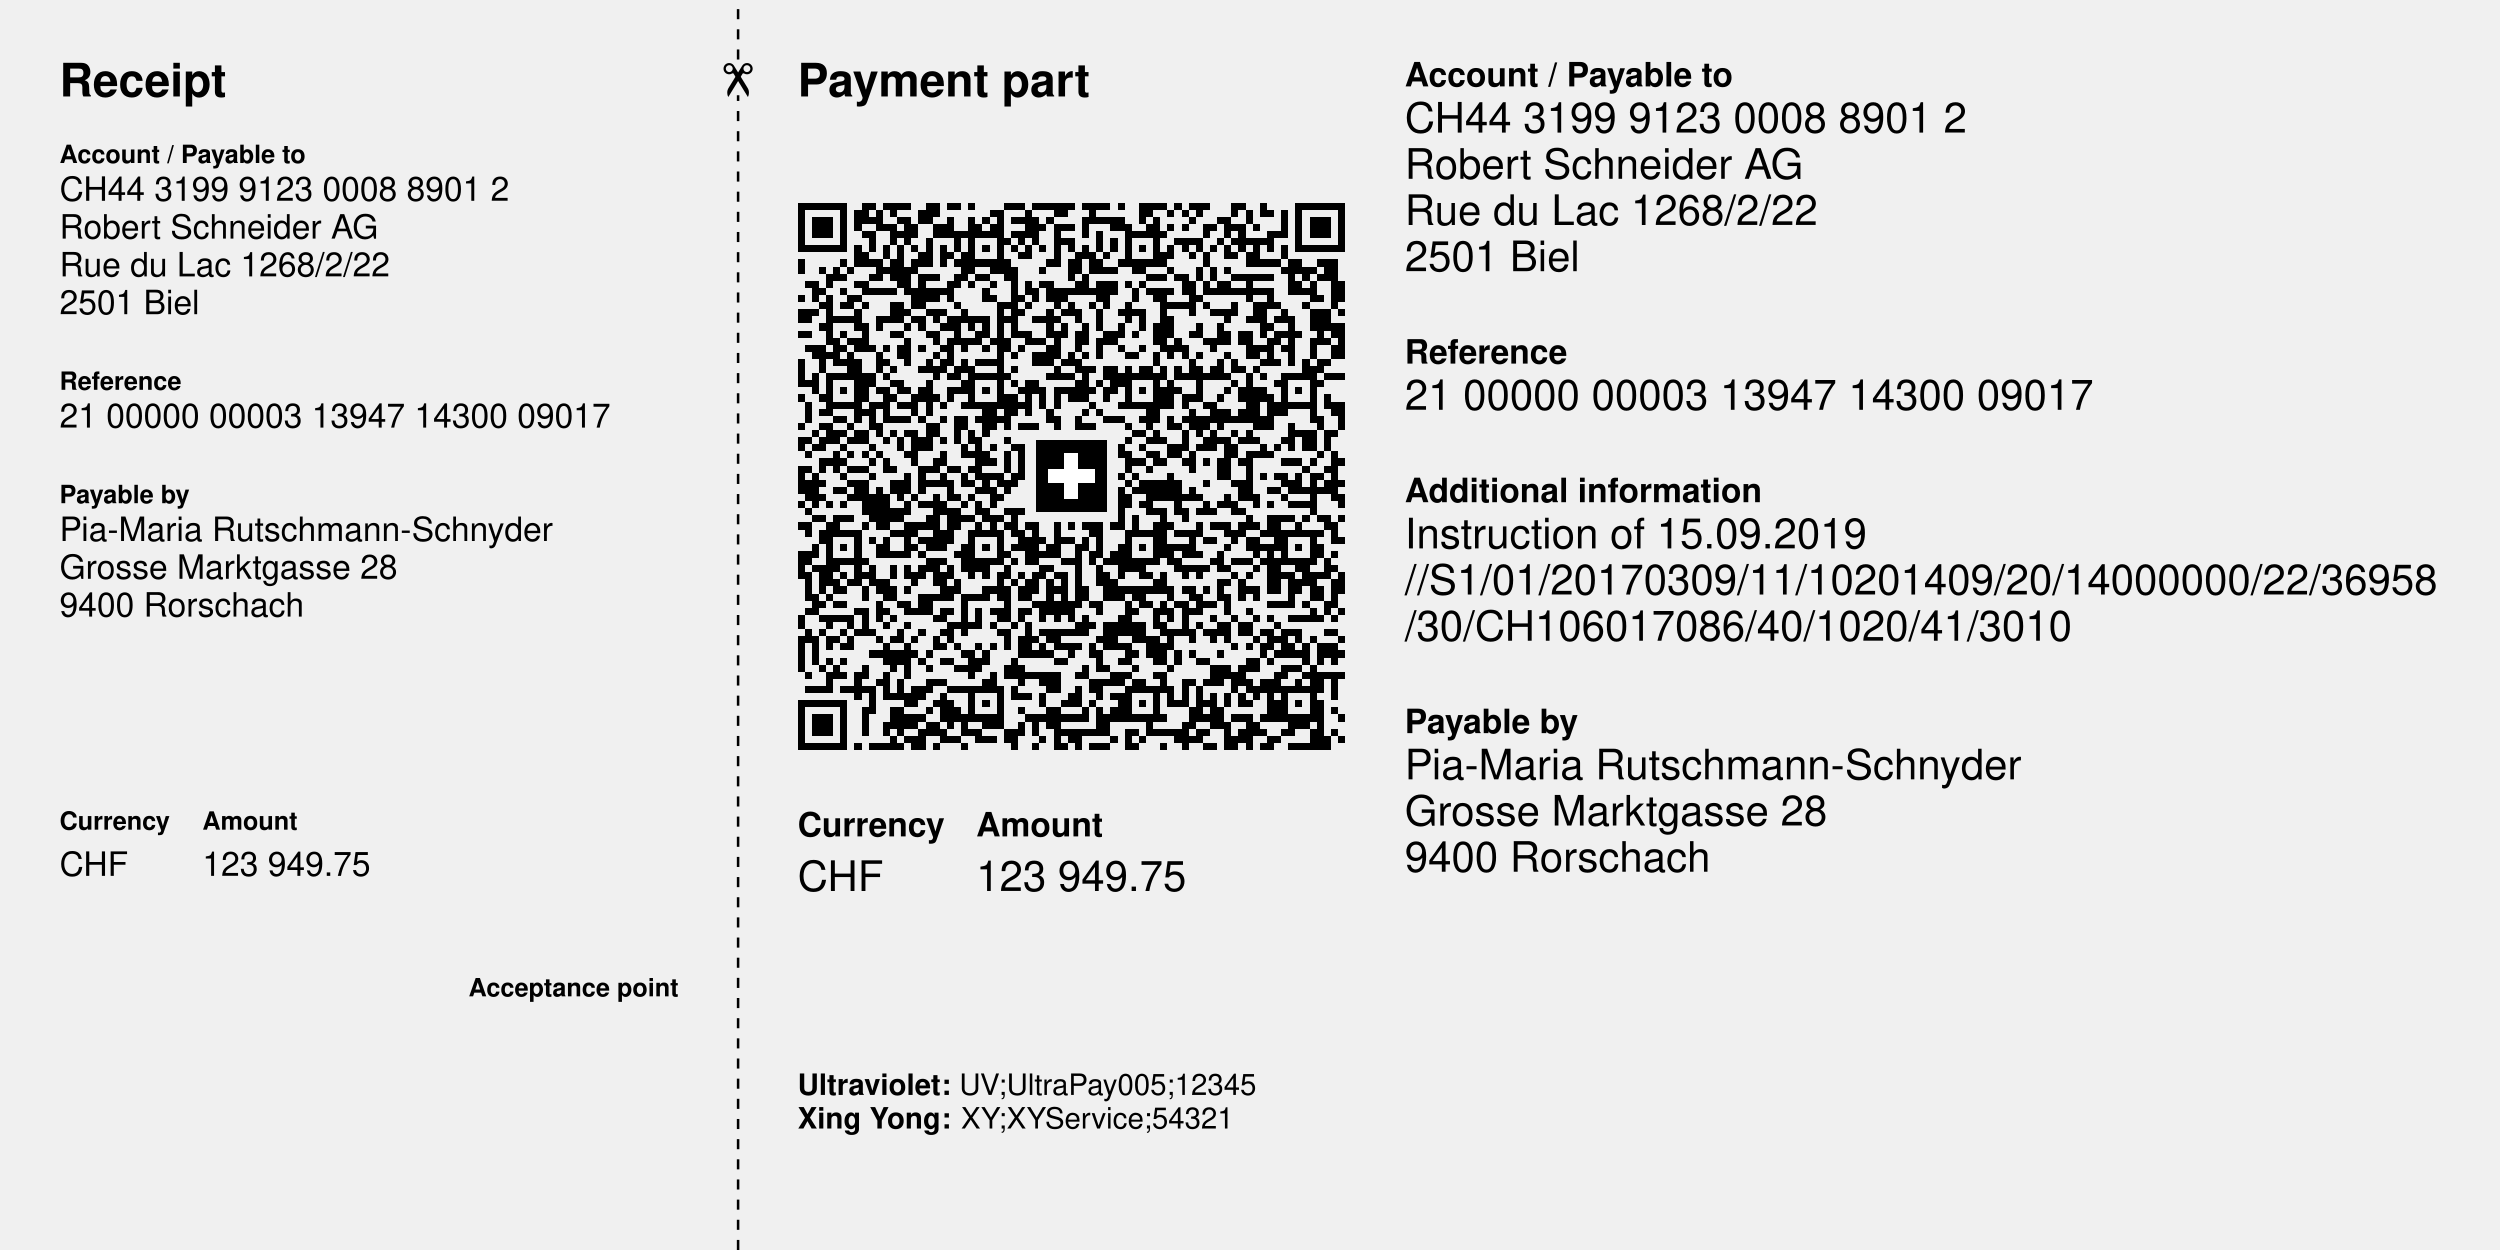
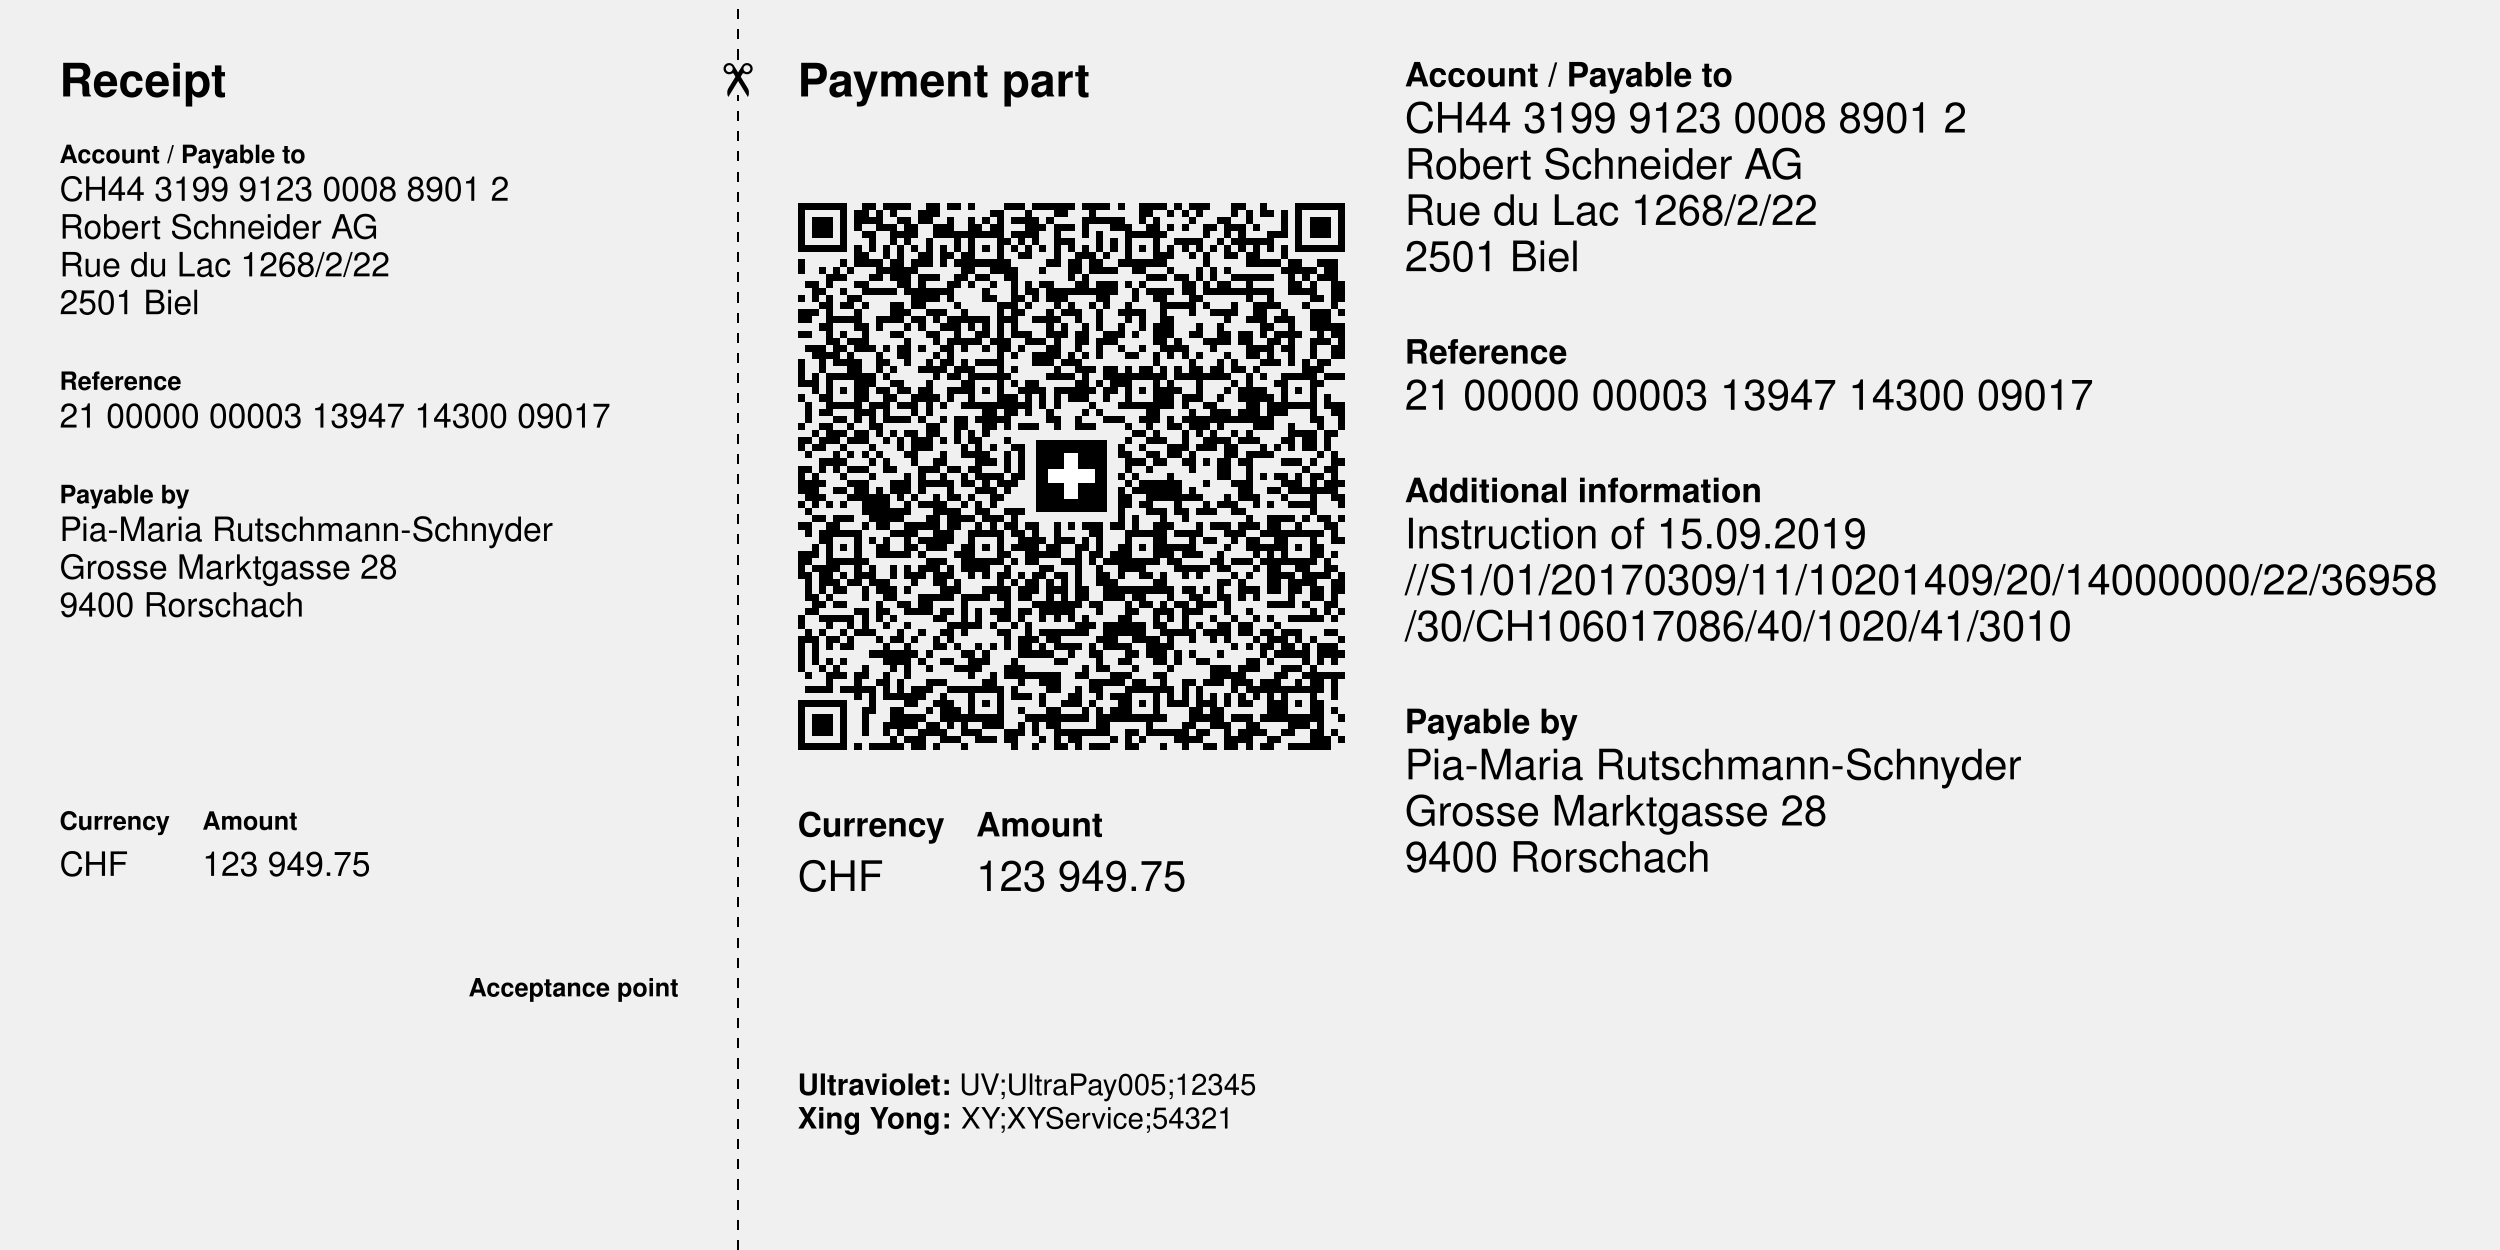
<svg xmlns="http://www.w3.org/2000/svg" width="210mm" height="105mm" version="1.1" viewBox="0 0 595.276 297.638">
  <g font-family="Helvetica,Arial,&quot;Liberation Sans&quot;" transform="translate(0 297.638)">
    <g transform="translate(189.921 -0)">
      <text x="0" y="-274.665" font-size="11" font-weight="bold">Payment part</text>
    </g>
    <g transform="translate(189.921 -119.055) scale(1.693)">
      <path fill="#000000" shape-rendering="crispEdges" d="M0,-77h7v1h-7zm9,0h1v3h-1zm1,0h1v1h-1zm2,0h4v1h-4zm6,0h2v2h-2zm3,0h2v1h-2z m3,0h1v1h-1zm5,0h3v1h-3zm4,0h6v1h-6zm7,0h4v1h-4zm5,0h1v1h-1zm3,0h4v1h-4z m5,0h1v1h-1zm2,0h3v1h-3zm6,0h2v1h-2zm4,0h1v2h-1zm5,0h7v1h-7zm-70,1h1v6h-1z m6,0h1v6h-1zm2,0h1v3h-1zm3,0h1v3h-1zm2,0h1v1h-1zm4,0h1v2h-1zm10,0h2v1h-2z m5,0h1v4h-1zm4,0h2v1h-2zm5,0h1v2h-1zm7,0h2v1h-2zm4,0h1v1h-1zm2,0h1v1h-1z m2,0h1v1h-1zm5,0h1v1h-1zm2,0h1v2h-1zm3,0h1v1h-1zm2,0h1v4h-1zm2,0h1v6h-1z m6,0h1v6h-1zm-74,1h3v3h-3zm8,0h1v1h-1zm4,0h2v1h-2zm4,0h1v1h-1zm3,0h1v3h-1z m3,0h1v8h-1zm2,0h1v1h-1zm2,0h1v8h-1zm2,0h2v1h-2zm3,0h1v4h-1zm2,0h1v1h-1z m5,0h1v3h-1zm2,0h4v1h-4zm6,0h1v1h-1zm2,0h1v7h-1zm5,0h1v1h-1zm4,0h2v1h-2z m13,0h3v3h-3zm-60,1h2v1h-2zm3,0h2v2h-2zm4,0h2v2h-2zm6,0h1v2h-1zm2,0h1v2h-1z m7,0h1v1h-1zm2,0h1v6h-1zm1,0h2v1h-2zm7,0h3v1h-3zm5,0h1v2h-1zm3,0h1v1h-1z m2,0h1v1h-1zm3,0h2v1h-2zm3,0h3v1h-3zm4,0h1v1h-1zm-55,1h2v1h-2zm4,0h2v1h-2z m9,0h1v3h-1zm1,0h1v1h-1zm3,0h1v1h-1zm4,0h2v1h-2zm12,0h1v3h-1zm4,0h1v5h-1z m1,0h2v1h-2zm4,0h1v1h-1zm6,0h1v1h-1zm3,0h1v1h-1zm2,0h1v3h-1zm4,0h1v3h-1z m1,0h1v1h-1zm-57,1h1v2h-1zm3,0h1v1h-1zm2,0h1v1h-1zm3,0h1v4h-1zm11,0h1v1h-1z m2,0h1v1h-1zm6,0h2v1h-2zm7,0h1v2h-1zm9,0h4v1h-4zm6,0h1v1h-1zm2,0h1v1h-1z m2,0h3v1h-3zm-62,1h5v1h-5zm7,0h1v3h-1zm4,0h1v2h-1zm2,0h1v6h-1zm2,0h1v1h-1z m4,0h1v3h-1zm6,0h1v1h-1zm4,0h1v1h-1zm2,0h1v2h-1zm2,0h1v1h-1zm4,0h1v1h-1z m2,0h1v2h-1zm8,0h1v1h-1zm4,0h1v2h-1zm2,0h1v1h-1zm2,0h1v1h-1zm2,0h1v1h-1z m2,0h1v2h-1zm4,0h1v3h-1zm4,0h1v2h-1zm3,0h5v1h-5zm-62,1h1v2h-1zm8,0h1v2h-1z m4,0h1v1h-1zm2,0h1v4h-1zm8,0h1v1h-1zm8,0h1v3h-1zm2,0h1v3h-1zm2,0h1v1h-1z m8,0h1v2h-1zm4,0h1v1h-1zm2,0h1v2h-1zm4,0h1v1h-1zm2,0h1v2h-1zm-63,1h1v2h-1z m6,0h1v1h-1zm4,0h2v1h-2zm3,0h1v3h-1zm3,0h1v2h-1zm6,0h1v1h-1zm3,0h3v1h-3z m4,0h1v3h-1zm6,0h1v1h-1zm3,0h1v3h-1zm4,0h1v2h-1zm3,0h1v1h-1zm2,0h2v2h-2z m2,0h1v1h-1zm16,0h3v1h-3zm4,0h1v5h-1zm1,0h1v2h-1zm3,0h3v1h-3zm-70,1h1v1h-1z m2,0h1v2h-1zm2,0h1v1h-1zm4,0h2v1h-2zm4,0h1v4h-1zm12,0h1v1h-1zm3,0h1v10h-1z m4,0h1v1h-1zm9,0h2v1h-2zm9,0h1v1h-1zm4,0h1v2h-1zm2,0h1v2h-1zm2,0h1v1h-1z m8,0h1v1h-1zm3,0h2v1h-2zm3,0h2v2h-2zm-70,1h1v2h-1zm2,0h1v1h-1zm4,0h2v1h-2z m7,0h1v5h-1zm1,0h2v1h-2zm4,0h1v2h-1zm3,0h2v1h-2zm15,0h1v3h-1zm9,0h3v1h-3z m4,0h2v1h-2zm8,0h6v1h-6zm10,0h1v1h-1zm2,0h1v1h-1zm-72,1h2v1h-2zm7,0h2v1h-2z m13,0h1v3h-1zm3,0h1v1h-1zm3,0h1v1h-1zm5,0h1v2h-1zm2,0h2v1h-2zm5,0h1v2h-1z m3,0h3v2h-3zm4,0h1v1h-1zm2,0h1v1h-1zm6,0h2v2h-2zm3,0h1v2h-1zm2,0h2v2h-2z m4,0h1v3h-1zm7,0h1v2h-1zm2,0h1v3h-1zm3,0h2v3h-2zm-73,1h2v1h-2zm4,0h1v1h-1z m3,0h5v1h-5zm7,0h1v3h-1zm2,0h2v2h-2zm2,0h1v1h-1zm6,0h1v2h-1zm7,0h1v2h-1z m2,0h3v2h-3zm3,0h1v1h-1zm3,0h1v1h-1zm6,0h1v2h-1zm2,0h4v1h-4zm9,0h1v1h-1z m3,0h2v1h-2zm3,0h3v1h-3zm7,0h1v1h-1zm-71,1h1v1h-1zm2,0h1v1h-1zm2,0h1v7h-1z m3,0h2v1h-2zm20,0h1v1h-1zm4,0h1v1h-1zm11,0h2v1h-2zm8,0h2v1h-2zm5,0h1v3h-1z m1,0h1v1h-1zm10,0h1v2h-1zm7,0h1v1h-1zm-70,1h1v1h-1zm3,0h2v1h-2zm3,0h1v1h-1z m4,0h2v3h-2zm9,0h1v1h-1zm6,0h1v15h-1zm1,-0h1v1h-1zm3,0h1v1h-1zm4,0h1v1h-1z m2,0h1v2h-1zm3,0h1v1h-1zm2,0h1v1h-1zm3,0h1v3h-1zm5,0h1v7h-1zm1,0h3v1h-3z m5,0h1v1h-1zm4,0h1v2h-1zm3,0h2v3h-2zm3,0h1v1h-1zm4,0h1v1h-1zm4,0h1v1h-1z m-75,1h2v2h-2zm2,0h1v1h-1zm6,0h1v3h-1zm7,0h1v1h-1zm3,0h3v1h-3zm5,0h1v2h-1z m8,0h1v1h-1zm4,0h1v4h-1zm2,0h1v1h-1zm2,0h1v2h-1zm3,0h1v3h-1zm3,0h1v1h-1z m2,0h2v1h-2zm11,0h3v1h-3zm10,0h1v2h-1zm4,0h3v3h-3zm4,0h1v1h-1zm-71,1h3v1h-3z m6,0h2v1h-2zm5,0h2v1h-2zm3,0h1v1h-1zm2,0h2v2h-2zm3,0h3v1h-3zm5,0h1v1h-1z m4,0h2v1h-2zm3,0h1v1h-1zm12,0h1v2h-1zm4,0h1v3h-1zm8,0h1v1h-1zm3,0h1v1h-1z m4,0h1v1h-1zm2,0h1v7h-1zm-66,1h1v1h-1zm6,0h1v4h-1zm2,0h1v1h-1zm4,0h1v1h-1z m2,0h1v1h-1zm3,0h1v1h-1zm4,0h1v1h-1zm2,0h1v2h-1zm11,0h1v2h-1zm3,0h1v3h-1z m5,0h1v2h-1zm5,0h1v3h-1zm6,0h1v2h-1zm3,0h1v3h-1zm6,0h2v1h-2zm10,0h2v2h-2z m-75,1h2v1h-2zm6,0h1v1h-1zm7,0h2v1h-2zm5,0h2v1h-2zm4,0h1v2h-1zm3,0h1v2h-1z m6,0h2v1h-2zm5,0h1v4h-1zm3,0h1v3h-1zm4,0h2v2h-2zm4,0h1v1h-1zm8,0h1v1h-1z m5,0h1v2h-1zm2,0h2v2h-2zm3,0h1v1h-1zm2,0h2v1h-2zm3,0h1v1h-1zm3,0h1v2h-1z m-68,1h1v4h-1zm2,0h2v1h-2zm8,0h1v4h-1zm4,0h1v1h-1zm2,0h1v4h-1zm2,0h2v1h-2z m4,0h1v1h-1zm2,0h1v2h-1zm3,0h3v1h-3zm10,0h1v3h-1zm11,0h1v2h-1zm4,0h2v1h-2z m9,0h1v4h-1zm1,0h1v1h-1zm5,0h1v3h-1zm2,0h1v1h-1zm2,0h1v3h-1zm-75,1h3v1h-3z m5,0h1v1h-1zm2,0h1v1h-1zm2,0h1v1h-1zm2,0h1v1h-1zm2,0h1v2h-1zm3,0h1v1h-1z m3,0h1v1h-1zm3,0h1v1h-1zm3,0h1v1h-1zm5,0h1v1h-1zm4,0h1v3h-1zm10,0h1v1h-1z m3,0h1v1h-1zm4,0h1v2h-1zm2,0h1v2h-1zm4,0h1v1h-1zm5,0h2v2h-2zm2,0h1v1h-1z m3,0h1v1h-1zm7,0h1v2h-1zm-73,1h3v1h-3zm5,0h1v4h-1zm4,0h1v3h-1zm8,0h1v1h-1z m11,0h1v1h-1zm3,0h2v2h-2zm5,0h1v2h-1zm2,0h1v1h-1zm6,0h2v1h-2zm4,0h1v2h-1z m6,0h1v1h-1zm4,0h1v1h-1zm-60,1h1v4h-1zm3,0h1v2h-1zm3,0h1v1h-1zm2,-0h1v9h-1z m4,0h1v1h-1zm6,0h1v2h-1zm2,0h1v2h-1zm3,0h1v2h-1zm2,0h3v1h-3zm12,0h1v1h-1z m2,0h1v2h-1zm16,0h1v3h-1zm4,0h1v3h-1zm2,0h1v2h-1zm4,0h1v1h-1zm2,0h1v1h-1z m4,0h1v3h-1zm2,0h2v1h-2zm-60,1h1v1h-1zm4,0h1v1h-1zm2,0h1v2h-1zm3,0h1v2h-1z m2,0h1v6h-1zm6,0h1v1h-1zm6,0h1v2h-1zm4,0h1v5h-1zm1,0h1v1h-1zm2,0h2v2h-2z m3,0h1v6h-1zm2,0h2v2h-2zm3,0h1v2h-1zm2,0h1v2h-1zm3,0h1v5h-1zm2,0h1v2h-1z m4,0h1v1h-1zm2,0h1v1h-1zm8,-0h1v8h-1zm1,0h1v1h-1zm-71,1h1v3h-1zm2,-0h1v6h-1z m1,0h2v1h-2zm4,0h2v2h-2zm3,0h1v1h-1zm9,0h1v1h-1zm4,0h3v1h-3zm4,0h1v1h-1z m6,0h1v1h-1zm2,0h2v1h-2zm8,0h1v2h-1zm2,0h1v1h-1zm3,-0h1v7h-1zm4,0h1v1h-1z m3,0h1v1h-1zm3,0h1v1h-1zm3,-0h1v7h-1zm2,0h1v1h-1zm3,-0h1v6h-1zm1,0h2v1h-2z m5,0h3v1h-3zm-73,1h1v1h-1zm12,0h2v1h-2zm5,-0h1v5h-1zm5,0h1v2h-1zm7,0h1v1h-1z m2,-0h1v5h-1zm1,0h1v2h-1zm6,0h1v3h-1zm3,0h1v1h-1zm2,0h1v2h-1zm8,0h1v4h-1z m9,0h1v1h-1zm6,0h1v1h-1zm6,0h1v1h-1zm-67,1h1v1h-1zm3,0h1v2h-1zm2,0h2v1h-2z m3,0h2v1h-2zm3,0h1v2h-1zm4,0h2v1h-2zm5,0h1v1h-1zm5,0h1v1h-1zm3,0h1v3h-1z m2,0h3v1h-3zm5,0h1v1h-1zm2,0h1v2h-1zm5,0h1v1h-1zm3,0h1v3h-1zm2,0h1v1h-1z m7,0h1v1h-1zm2,0h1v2h-1zm2,0h1v6h-1zm1,0h1v2h-1zm5,0h1v1h-1zm-70,1h1v1h-1z m3,0h1v1h-1zm9,-0h1v4h-1zm1,0h1v1h-1zm3,-0h1v3h-1zm3,0h1v1h-1zm2,0h1v1h-1z m8,-0h2v3h-2zm7,0h1v2h-1zm2,0h1v1h-1zm16,0h2v1h-2zm5,0h1v1h-1zm7,0h1v5h-1z m8,0h1v2h-1zm-73,1h1v3h-1zm4,0h3v1h-3zm5,0h1v4h-1zm1,0h1v1h-1zm3,0h2v1h-2z m6,0h1v1h-1zm3,0h1v1h-1zm2,0h3v1h-3zm6,0h1v1h-1zm10,0h1v1h-1zm4,0h1v1h-1z m2,0h3v1h-3zm7,0h1v1h-1zm3,0h2v1h-2zm10,-0h1v2h-1zm2,0h3v1h-3zm6,-0h2v2h-2z m-72,1h1v1h-1zm6,0h1v1h-1zm17,0h2v3h-2zm9,-0h1v2h-1zm5,0h1v1h-1zm2,0h1v1h-1z m7,0h1v3h-1zm6,0h1v3h-1zm3,-0h3v2h-3zm4,0h1v2h-1zm-57,1h2v1h-2zm8,0h3v1h-3z m4,0h1v1h-1zm3,0h1v1h-1zm2,0h2v2h-2zm3,-0h1v1h-1zm3,0h2v1h-2zm8,0h1v2h-1z m3,0h1v2h-1zm4,-0h3v1h-3zm5,0h1v1h-1zm4,0h1v2h-1zm2,-0h1v1h-1zm2,0h2v2h-2z m5,-0h1v1h-1zm4,0h1v2h-1zm8,0h1v2h-1zm3,0h1v2h-1zm-76,1h1v1h-1zm3,0h2v1h-2z m4,0h1v1h-1zm4,0h1v2h-1zm7,0h2v2h-2zm11,0h1v1h-1zm2,0h3v1h-3zm9,0h2v1h-2z m6,0h1v1h-1zm7,0h1v1h-1zm6,0h1v1h-1zm10,0h1v4h-1zm-67,1h1v1h-1zm2,0h2v2h-2z m2,0h1v1h-1zm2,0h2v2h-2zm5,0h1v1h-1zm2,0h2v1h-2zm7,0h1v2h-1zm2,0h1v2h-1z m2,0h1v1h-1zm21,0h2v1h-2zm3,0h1v2h-1zm4,0h1v3h-1zm2,0h1v1h-1zm2,0h1v3h-1z m3,0h1v1h-1zm2,0h1v2h-1zm7,0h3v1h-3zm4,0h1v3h-1zm1,0h1v1h-1zm-75,1h2v1h-2z m3,0h1v2h-1zm4,0h1v1h-1zm5,0h1v1h-1zm2,0h1v2h-1zm2,0h3v2h-3zm4,0h1v1h-1z m5,-0h1v6h-1zm4,0h1v1h-1zm17,0h1v1h-1zm3,0h1v1h-1zm2,0h1v1h-1zm6,0h1v2h-1z m2,0h2v1h-2zm3,0h1v1h-1zm2,0h1v1h-1zm4,0h1v1h-1zm3,0h2v2h-2zm-71,1h1v1h-1z m2,0h1v1h-1zm4,0h1v1h-1zm4,0h1v1h-1zm13,0h1v2h-1zm4,0h1v1h-1zm3,0h2v1h-2z m15,0h1v2h-1zm3,0h1v1h-1zm4,0h2v2h-2zm4,0h1v1h-1zm4,-0h1v5h-1zm1,0h1v2h-1z m4,0h1v2h-1zm2,0h1v1h-1zm-66,1h1v1h-1zm4,-0h1v3h-1zm2,0h1v1h-1zm2,0h1v1h-1z m2,0h1v1h-1zm4,0h2v1h-2zm5,-0h1v2h-1zm4,0h1v1h-1zm2,-0h1v2h-1zm3,0h1v3h-1z m2,0h1v4h-1zm15,0h1v3h-1zm3,0h2v1h-2zm6,-0h1v3h-1zm8,0h1v7h-1zm1,0h1v1h-1z m2,0h1v1h-1zm7,0h1v1h-1zm2,-0h1v7h-1zm-72,1h2v1h-2zm3,0h1v1h-1zm4,0h1v1h-1z m2,0h1v2h-1zm4,0h1v1h-1zm3,0h1v2h-1zm8,0h1v1h-1zm20,0h2v1h-2zm3,0h2v1h-2z m4,0h1v1h-1zm3,0h1v1h-1zm2,0h1v3h-1zm3,0h1v1h-1zm6,0h3v1h-3zm4,0h1v1h-1z m4,0h1v1h-1zm-76,1h1v4h-1zm1,0h1v1h-1zm2,0h1v1h-1zm4,0h3v1h-3zm6,0h1v1h-1z m4,0h1v4h-1zm1,0h1v1h-1zm3,0h2v1h-2zm3,0h1v1h-1zm25,0h1v1h-1zm22,0h1v1h-1z m3,0h1v1h-1zm-72,1h1v5h-1zm4,0h1v1h-1zm4,0h1v1h-1zm5,0h1v3h-1zm5,0h1v2h-1z m3,0h1v2h-1zm3,0h3v1h-3zm4,0h1v2h-1zm15,0h1v1h-1zm2,0h1v1h-1zm5,0h1v4h-1z m13,0h1v1h-1zm2,0h2v1h-2zm3,0h1v3h-1zm2,0h1v6h-1zm1,0h1v1h-1zm-72,1h1v3h-1z m2,0h1v1h-1zm4,0h3v1h-3zm6,0h2v2h-2zm5,0h2v1h-2zm3,0h1v3h-1zm3,0h1v1h-1z m2,0h1v2h-1zm2,0h2v1h-2zm18,0h1v1h-1zm2,0h4v2h-4zm5,0h1v5h-1zm4,0h1v1h-1z m4,0h2v1h-2zm7,0h2v1h-2zm6,0h1v2h-1zm2,0h1v1h-1zm-71,1h2v1h-2zm3,0h2v2h-2z m3,0h1v6h-1zm14,0h1v1h-1zm2,0h1v3h-1zm2,0h1v1h-1zm16,0h1v6h-1zm2,0h1v1h-1z m8,0h1v2h-1zm7,0h1v2h-1zm4,0h2v1h-2zm3,0h1v1h-1zm2,0h1v1h-1zm2,0h1v1h-1z m-70,1h1v1h-1zm4,0h1v1h-1zm3,0h1v4h-1zm2,0h1v5h-1zm2,0h1v1h-1zm2,0h1v1h-1z m3,0h1v8h-1zm3,0h1v1h-1zm2,0h1v1h-1zm4,0h1v1h-1zm18,0h1v2h-1zm3,0h3v1h-3z m5,0h1v1h-1zm2,0h1v1h-1zm4,0h1v2h-1zm4,0h1v2h-1zm4,0h1v1h-1zm8,0h1v2h-1z m-76,1h1v1h-1zm4,0h1v1h-1zm2,0h1v1h-1zm3,0h1v2h-1zm6,0h1v2h-1zm2,0h2v1h-2z m3,0h1v2h-1zm3,0h1v1h-1zm2,0h1v2h-1zm23,0h2v1h-2zm9,0h1v2h-1zm2,0h1v1h-1z m2,0h1v2h-1zm5,0h1v1h-1zm3,0h3v1h-3zm-68,1h1v1h-1zm12,0h2v2h-2zm8,0h2v3h-2z m5,0h1v2h-1zm3,0h3v1h-3zm20,0h3v1h-3zm5,0h1v2h-1zm2,0h1v1h-1zm2,0h1v1h-1z m4,0h1v1h-1zm-60,1h2v1h-2zm3,0h3v1h-3zm13,0h1v2h-1zm5,0h2v1h-2zm4,0h1v3h-1z m1,0h1v1h-1zm2,0h1v3h-1zm17,0h1v3h-1zm4,0h1v6h-1zm12,0h1v2h-1zm3,0h2v3h-2z m2,0h2v1h-2zm3,0h1v1h-1zm2,0h2v1h-2zm3,0h1v1h-1zm-76,1h2v1h-2zm4,0h1v9h-1z m1,0h1v2h-1zm4,0h1v1h-1zm6,0h1v5h-1zm1,0h2v1h-2zm9,0h1v2h-1zm4,0h1v1h-1z m3,0h2v1h-2zm4,0h1v5h-1zm2,0h1v1h-1zm2,0h3v1h-3zm4,0h1v1h-1zm6,0h1v6h-1z m2,0h1v1h-1zm4,0h1v2h-1zm2,0h3v1h-3zm4,0h1v2h-1zm2,0h1v1h-1zm6,0h1v2h-1z m4,0h2v1h-2zm-73,1h1v1h-1zm2,0h1v2h-1zm3,0h3v1h-3zm7,0h2v1h-2zm3,0h1v1h-1z m4,0h2v2h-2zm4,0h1v7h-1zm2,0h1v1h-1zm2,0h1v5h-1zm3,0h1v3h-1zm2,0h1v5h-1z m8,0h2v1h-2zm5,0h1v6h-1zm2,0h2v1h-2zm5,0h3v1h-3zm7,0h2v1h-2zm5,0h1v1h-1z m3,0h1v5h-1zm1,0h1v1h-1zm2,0h3v1h-3zm4,0h1v2h-1zm-67,1h1v7h-1zm2,0h1v1h-1z m2,0h1v3h-1zm5,0h2v1h-2zm15,0h1v4h-1zm2,0h1v1h-1zm3,0h2v1h-2zm3,0h1v2h-1z m2,0h1v3h-1zm13,0h1v3h-1zm2,0h2v1h-2zm4,0h1v1h-1zm2,0h2v2h-2zm4,0h1v2h-1z m5,0h1v4h-1zm4,0h1v1h-1zm-74,1h1v2h-1zm4,0h1v1h-1zm5,0h1v2h-1zm5,0h1v1h-1z m2,0h1v1h-1zm2,0h1v1h-1zm3,0h1v4h-1zm3,0h1v1h-1zm4,0h1v1h-1zm5,0h1v2h-1z m4,0h1v9h-1zm6,0h1v5h-1zm3,0h1v1h-1zm4,0h3v1h-3zm8,0h1v1h-1zm5,0h2v1h-2z m5,0h1v1h-1zm3,0h1v2h-1zm-73,1h2v2h-2zm13,0h2v1h-2zm4,0h1v1h-1zm5,0h1v1h-1z m7,0h1v1h-1zm5,0h1v1h-1zm7,0h1v2h-1zm3,0h1v2h-1zm8,0h1v2h-1zm2,0h1v1h-1z m2,0h1v1h-1zm3,0h1v3h-1zm5,0h1v1h-1zm2,0h1v6h-1zm9,0h1v1h-1zm-70,1h3v1h-3z m4,0h1v1h-1zm9,0h2v2h-2zm2,0h1v1h-1zm5,0h2v2h-2zm2,0h1v1h-1zm3,0h1v1h-1z m7,0h2v1h-2zm6,0h1v1h-1zm4,0h2v2h-2zm2,0h1v1h-1zm4,0h1v2h-1zm5,0h1v1h-1z m3,0h3v1h-3zm4,0h1v1h-1zm2,0h1v5h-1zm2,0h3v1h-3zm5,0h1v3h-1zm-74,1h1v2h-1z m2,0h2v1h-2zm3,0h1v1h-1zm5,-0h1v3h-1zm3,0h1v2h-1zm2,0h1v2h-1zm2,0h1v2h-1z m4,0h1v2h-1zm8,0h1v2h-1zm5,0h2v1h-2zm8,-0h1v3h-1zm12,0h4v1h-4zm6,0h1v1h-1z m4,0h1v1h-1zm6,0h2v1h-2zm5,0h1v1h-1zm-74,1h1v4h-1zm2,0h1v3h-1zm3,0h1v1h-1z m3,0h1v1h-1zm7,-0h1v2h-1zm3,0h2v2h-2zm7,0h1v1h-1zm2,0h1v4h-1zm3,0h1v1h-1z m2,0h1v3h-1zm1,0h1v1h-1zm2,0h2v1h-2zm7,0h1v4h-1zm5,0h2v1h-2zm3,0h1v3h-1z m3,0h1v1h-1zm2,0h1v1h-1zm5,0h1v1h-1zm2,0h1v1h-1zm5,0h2v1h-2zm3,-0h2v2h-2z m2,0h1v1h-1zm3,0h1v3h-1zm-71,1h1v2h-1zm2,-0h1v1h-1zm4,0h2v2h-2zm11,0h1v2h-1z m8,-0h1v1h-1zm2,0h1v3h-1zm3,-0h1v5h-1zm2,0h1v5h-1zm7,0h1v3h-1zm6,0h1v2h-1z m9,0h1v3h-1zm1,-0h1v1h-1zm2,0h1v3h-1zm7,0h2v2h-2zm6,-0h1v4h-1zm-69,1h1v1h-1z m3,0h1v2h-1zm4,0h1v2h-1zm2,0h1v1h-1zm5,0h2v2h-2zm6,0h2v1h-2zm3,-0h1v5h-1z m2,0h1v2h-1zm5,0h1v1h-1zm4,0h1v2h-1zm5,0h5v1h-5zm7,0h1v2h-1zm2,0h2v1h-2z m3,0h1v1h-1zm6,0h2v1h-2zm9,0h2v2h-2zm-70,1h1v3h-1zm2,0h1v1h-1zm8,0h1v1h-1z m5,-0h2v3h-2zm2,0h1v1h-1zm4,0h1v6h-1zm1,0h3v1h-3zm21,0h1v1h-1zm2,0h2v1h-2z m8,0h2v1h-2zm5,-0h1v3h-1zm4,0h1v1h-1zm5,-0h1v2h-1zm-66,1h1v1h-1zm2,0h2v1h-2z m6,0h1v3h-1zm3,0h2v1h-2zm19,0h2v1h-2zm3,0h1v3h-1zm2,0h1v3h-1zm3,0h2v1h-2z m5,0h1v5h-1zm2,0h2v1h-2zm3,0h1v2h-1zm2,0h2v1h-2zm3,0h3v1h-3zm10,0h3v1h-3z m5,0h1v1h-1zm3,0h1v2h-1zm-73,1h1v1h-1zm7,0h2v1h-2zm4,0h1v1h-1zm3,0h2v1h-2z m5,0h2v1h-2zm5,0h1v3h-1zm2,0h2v1h-2zm4,0h2v1h-2zm3,0h1v2h-1zm8,0h1v1h-1z m5,0h1v1h-1zm3,0h1v3h-1zm2,0h1v2h-1zm2,0h1v4h-1zm1,0h2v1h-2zm8,0h1v1h-1z m9,0h1v2h-1zm4,0h1v1h-1zm-76,1h1v2h-1zm3,0h5v1h-5zm6,0h1v3h-1zm4,0h1v1h-1z m6,0h2v1h-2zm9,0h1v1h-1zm3,0h1v1h-1zm9,0h1v3h-1zm5,0h1v3h-1zm13,0h1v1h-1z m3,0h1v1h-1zm3,0h1v1h-1zm2,0h1v1h-1zm3,0h3v1h-3zm4,0h1v1h-1zm2,0h1v1h-1z m-71,1h1v1h-1zm3,0h1v1h-1zm5,0h1v1h-1zm3,0h1v1h-1zm6,0h1v3h-1zm1,0h1v1h-1z m2,0h1v1h-1zm3,0h1v1h-1zm3,0h1v1h-1zm2,0h1v5h-1zm7,0h1v2h-1zm2,0h1v1h-1z m2,0h2v4h-2zm4,0h2v3h-2zm4,0h1v2h-1zm5,0h1v1h-1zm3,0h2v2h-2zm3,0h2v2h-2z m5,0h1v1h-1zm-66,1h1v2h-1zm2,0h1v1h-1zm3,0h1v1h-1zm2,0h1v1h-1zm2,0h1v1h-1z m4,0h1v2h-1zm3,0h1v1h-1zm3,0h1v1h-1zm8,0h2v1h-2zm6,0h5v1h-5zm18,0h1v3h-1z m1,0h1v1h-1zm2,0h1v2h-1zm2,0h2v1h-2zm8,0h2v1h-2zm3,0h1v4h-1zm1,0h2v1h-2z m5,0h2v1h-2zm-74,1h1v5h-1zm2,0h1v4h-1zm2,0h2v1h-2zm3,0h1v2h-1zm4,0h1v1h-1z m2,0h1v1h-1zm3,0h1v1h-1zm3,0h1v2h-1zm10,0h1v2h-1zm2,0h1v3h-1zm2,0h1v1h-1z m2,0h2v1h-2zm7,0h1v1h-1zm7,0h2v3h-2zm9,0h1v1h-1zm2,0h1v1h-1zm4,0h1v1h-1z m2,0h2v1h-2zm4,0h1v1h-1zm2,0h1v1h-1zm4,0h1v1h-1zm-72,1h1v1h-1zm2,0h1v1h-1z m6,0h1v3h-1zm3,0h1v5h-1zm5,0h1v1h-1zm2,0h1v1h-1zm3,0h1v1h-1zm2,0h1v1h-1z m7,0h1v2h-1zm2,0h4v1h-4zm5,0h1v2h-1zm4,0h2v1h-2zm6,0h1v3h-1zm10,0h1v1h-1z m2,0h1v1h-1zm2,0h2v1h-2zm4,0h1v2h-1zm2,0h1v3h-1zm2,0h3v2h-3zm-63,1h2v1h-2z m3,0h2v2h-2zm3,0h1v1h-1zm2,0h1v1h-1zm5,0h2v1h-2zm3,0h1v2h-1zm7,0h1v1h-1z m2,0h1v1h-1zm3,0h1v1h-1zm4,0h1v3h-1zm4,0h2v1h-2zm7,0h1v2h-1zm2,0h1v1h-1z m4,0h1v1h-1zm6,0h1v1h-1zm2,0h1v1h-1zm3,0h1v1h-1zm6,0h1v1h-1zm-72,1h1v1h-1z m2,0h1v1h-1zm11,0h1v1h-1zm3,0h2v1h-2zm4,0h2v2h-2zm6,0h1v3h-1zm6,0h2v1h-2z m9,0h2v1h-2zm5,0h1v1h-1zm6,0h2v1h-2zm7,0h2v2h-2zm3,0h1v1h-1zm7,0h1v1h-1z m2,0h1v1h-1zm-72,1h1v1h-1zm2,-0h1v2h-1zm4,0h1v2h-1zm4,0h1v1h-1zm5,0h1v1h-1z m4,0h2v1h-2zm7,-0h1v2h-1zm2,0h1v3h-1zm9,-0h1v2h-1zm3,0h1v1h-1zm4,0h1v1h-1z m5,0h1v1h-1zm6,-0h3v2h-3zm4,0h1v3h-1zm6,0h3v1h-3zm4,0h1v8h-1zm-71,1h1v1h-1z m3,0h1v3h-1zm2,-0h1v1h-1zm2,0h1v4h-1zm4,0h1v4h-1zm12,-0h1v1h-1zm3,0h1v3h-1z m5,-0h5v1h-5zm7,0h1v1h-1zm5,0h2v2h-2zm2,0h1v1h-1zm4,0h2v1h-2zm11,0h1v3h-1z m6,0h1v3h-1zm1,-0h1v1h-1zm3,0h1v1h-1zm2,0h4v1h-4zm-62,1h1v1h-1zm3,0h1v3h-1z m4,-0h3v1h-3zm8,0h1v2h-1zm8,0h3v1h-3zm7,0h2v2h-2zm2,0h1v1h-1zm4,0h2v2h-2z m4,0h1v2h-1zm3,0h1v4h-1zm1,-0h1v1h-1zm2,0h3v1h-3zm6,0h1v2h-1zm2,0h2v2h-2z m5,0h1v2h-1zm3,0h1v2h-1zm2,0h1v3h-1zm-74,1h3v1h-3zm5,0h2v1h-2zm3,0h2v1h-2z m7,0h2v2h-2zm2,0h1v1h-1zm3,0h5v1h-5zm7,0h1v6h-1zm2,-0h1v2h-1zm5,0h2v1h-2z m4,0h1v3h-1zm7,-0h1v5h-1zm3,0h2v1h-2zm3,0h1v3h-1zm4,-0h1v5h-1zm8,0h1v2h-1z m4,0h1v5h-1zm1,0h1v1h-1zm2,0h1v1h-1zm-61,1h1v3h-1zm3,0h1v1h-1zm2,0h1v2h-1z m5,0h1v4h-1zm4,0h1v4h-1zm7,0h2v1h-2zm3,0h1v2h-1zm4,0h1v2h-1zm4,0h1v1h-1z m2,0h2v1h-2zm6,0h1v4h-1zm8,0h1v5h-1zm2,0h1v2h-1zm2,0h1v2h-1zm4,0h1v4h-1z m-66,1h7v1h-7zm16,0h1v1h-1zm3,0h1v1h-1zm2,0h1v4h-1zm5,0h1v1h-1zm11,0h1v1h-1z m4,0h1v1h-1zm4,0h1v3h-1zm3,0h1v1h-1zm5,0h1v1h-1zm4,0h1v1h-1zm6,0h1v1h-1z m4,0h1v3h-1zm3,0h1v1h-1zm3,0h1v7h-1zm-73,1h1v6h-1zm6,0h1v6h-1zm3,0h1v4h-1z m4,0h2v3h-2zm5,-0h1v1h-1zm4,0h1v2h-1zm9,-0h1v1h-1zm4,0h2v3h-2zm5,0h1v2h-1z m2,0h1v4h-1zm2,0h1v2h-1zm11,0h1v3h-1zm4,0h1v3h-1zm16,-0h1v1h-1zm-73,1h3v3h-3z m13,0h2v2h-2zm2,-0h1v1h-1zm6,0h1v3h-1zm2,-0h3v1h-3zm7,0h3v1h-3zm5,0h3v1h-3z m6,0h1v3h-1zm4,-0h3v1h-3zm4,0h1v1h-1zm6,0h1v1h-1zm4,0h3v1h-3zm4,0h1v1h-1z m4,0h3v2h-3zm7,-0h1v1h-1zm-64,1h1v2h-1zm6,0h2v2h-2zm8,0h2v1h-2zm5,0h1v2h-1z m2,0h1v2h-1zm16,0h1v2h-1zm5,0h1v4h-1zm6,0h1v4h-1zm3,0h2v2h-2zm-49,1h1v1h-1z m3,0h1v3h-1zm3,0h1v2h-1zm4,0h2v1h-2zm5,0h2v2h-2zm7,0h6v1h-6zm10,0h1v3h-1z m1,0h1v1h-1zm3,0h4v1h-4zm6,0h2v1h-2zm6,0h1v2h-1zm3,0h1v1h-1zm3,0h2v1h-2z m4,0h1v3h-1zm3,0h1v1h-1zm-62,1h1v2h-1zm2,0h2v1h-2zm6,0h2v1h-2zm4,0h3v1h-3z m9,0h1v1h-1zm2,0h1v2h-1zm2,0h2v1h-2zm6,0h1v1h-1zm4,0h1v1h-1zm5,0h1v1h-1z m2,0h2v1h-2zm6,0h1v2h-1zm2,0h1v2h-1zm3,0h2v1h-2zm8,0h1v2h-1zm2,0h1v1h-1z m-75,1h5v1h-5zm7,0h1v1h-1zm2,0h3v1h-3zm4,0h1v1h-1zm2,0h1v1h-1zm3,0h1v1h-1z m4,0h1v1h-1zm7,0h1v1h-1zm3,0h1v1h-1zm4,0h1v1h-1zm2,0h1v1h-1zm2,0h3v1h-3z m6,0h1v1h-1zm4,0h1v1h-1zm6,0h2v1h-2zm8,0h2v1h-2zm4,0h3v1h-3z" />
    </g>
    <g transform="translate(189.921 -119.055)">
      <path fill="#000000" shape-rendering="crispEdges" d="M56.693,-73.701h17.008v17.008h-17.008z" />
      <path fill="#ffffff" shape-rendering="crispEdges" d="M63.543,-70.709h3.307v11.024h-3.307zm-3.858,3.858h11.024v3.307h-11.024z" />
    </g>
    <g transform="translate(189.921 -0)">
      <text x="0" y="-98.482" font-size="8" font-weight="bold">Currency</text>
      <text x="0" y="-85.482" font-size="10">CHF</text>
      <text x="42.52" y="-98.482" font-size="8" font-weight="bold">Amount</text>
      <text x="42.52" y="-85.482" font-size="10">123 949.75</text>
    </g>
    <g transform="translate(334.488 -0)">
      <text x="0" y="-277.065" font-size="8" font-weight="bold">Account / Payable to</text>
      <text x="0" y="-266.065" font-size="10">CH44 3199 9123 0008 8901 2</text>
      <text x="0" y="-255.065" font-size="10">Robert Schneider AG</text>
      <text x="0" y="-244.065" font-size="10">Rue du Lac 1268/2/22</text>
      <text x="0" y="-233.065" font-size="10">2501 Biel</text>
      <text x="0" y="-211.065" font-size="8" font-weight="bold">Reference</text>
      <text x="0" y="-200.065" font-size="10">21 00000 00003 13947 14300 09017</text>
      <text x="0" y="-178.065" font-size="8" font-weight="bold">Additional information</text>
      <text x="0" y="-167.065" font-size="10">Instruction of 15.09.2019</text>
      <text x="0" y="-156.065" font-size="10">//S1/01/20170309/11/10201409/20/14000000/22/36958</text>
      <text x="0" y="-145.065" font-size="10">/30/CH106017086/40/1020/41/3010</text>
      <text x="0" y="-123.065" font-size="8" font-weight="bold">Payable by</text>
      <text x="0" y="-112.065" font-size="10">Pia-Maria Rutschmann-Schnyder</text>
      <text x="0" y="-101.065" font-size="10">Grosse Marktgasse 28</text>
      <text x="0" y="-90.065" font-size="10">9400 Rorschach</text>
    </g>
    <g transform="translate(189.921 -0)">
      <text x="0" y="-36.92" font-size="7" font-weight="bold">Ultraviolet: </text>
      <text x="38.507" y="-36.92" font-size="7">UV;UltraPay005;12345</text>
      <text x="0" y="-28.92" font-size="7" font-weight="bold">Xing Yong: </text>
      <text x="38.892" y="-28.92" font-size="7">XY;XYService;54321</text>
    </g>
    <g transform="translate(14.173 -0)">
      <text x="0" y="-274.665" font-size="11" font-weight="bold">Receipt</text>
      <text x="0" y="-258.822" font-size="6" font-weight="bold">Account / Payable to</text>
      <text x="0" y="-249.822" font-size="8">CH44 3199 9123 0008 8901 2</text>
      <text x="0" y="-240.822" font-size="8">Robert Schneider AG</text>
      <text x="0" y="-231.822" font-size="8">Rue du Lac 1268/2/22</text>
      <text x="0" y="-222.822" font-size="8">2501 Biel</text>
      <text x="0" y="-204.822" font-size="6" font-weight="bold">Reference</text>
      <text x="0" y="-195.822" font-size="8">21 00000 00003 13947 14300 09017</text>
      <text x="0" y="-177.822" font-size="6" font-weight="bold">Payable by</text>
      <text x="0" y="-168.822" font-size="8">Pia-Maria Rutschmann-Schnyder</text>
      <text x="0" y="-159.822" font-size="8">Grosse Marktgasse 28</text>
      <text x="0" y="-150.822" font-size="8">9400 Rorschach</text>
      <text x="0" y="-100.082" font-size="6" font-weight="bold">Currency</text>
      <text x="0" y="-89.082" font-size="8">CHF</text>
      <text x="34.016" y="-100.082" font-size="6" font-weight="bold">Amount</text>
      <text x="34.016" y="-89.082" font-size="8">123 949.75</text>
      <text x="97.392" y="-60.397" font-size="6" font-weight="bold">Acceptance point</text>
    </g>
-     <path stroke="#000000" stroke-width="0.6" stroke-dasharray="2.4" fill="none" d="M175.748,-0l0,-274.961m0,-8.504l0,-14.173" />
+     <path stroke="#000000" stroke-width="0.6" stroke-dasharray="2.4" shape-rendering="crispEdges" fill="none" d="M175.748,-0l0,-274.961m0,-8.504l0,-14.173" />
    <g transform="translate(172.687 -274.535) scale(0.006)">
      <path fill="#000000" d="M131.754,-359.388c-33.041,54.539,-52.384,110.154,-52.384,192.144c0,62.702,15.27,120.654,41.122,167.596l567.598,-926.232c10.25,-16.724,34.279,-23.091,63.969,-5.805c33.06,19.242,71.495,30.268,112.507,30.268 c123.676,0,223.937,-100.261,223.937,-223.937c0,-123.676,-100.261,-223.937,-223.937,-223.937c-76.348,0,-143.773,38.208,-184.195,96.548l-548.617,893.353zm728.561,-904.861c75.929,0,137.48,61.551,137.48,137.48 c0,75.929,-61.551,137.48,-137.48,137.48c-75.929,0,-137.48,-61.551,-137.48,-137.48c0,-75.929,61.551,-137.48,137.48,-137.48z" />
    </g>
    <g transform="translate(178.809 -274.535) scale(-0.006 0.006)">
      <path fill="#000000" d="M131.754,-359.388c-33.041,54.539,-52.384,110.154,-52.384,192.144c0,62.702,15.27,120.654,41.122,167.596l567.598,-926.232c10.25,-16.724,34.279,-23.091,63.969,-5.805c33.06,19.242,71.495,30.268,112.507,30.268 c123.676,0,223.937,-100.261,223.937,-223.937c0,-123.676,-100.261,-223.937,-223.937,-223.937c-76.348,0,-143.773,38.208,-184.195,96.548l-548.617,893.353zm728.561,-904.861c75.929,0,137.48,61.551,137.48,137.48 c0,75.929,-61.551,137.48,-137.48,137.48c-75.929,0,-137.48,-61.551,-137.48,-137.48c0,-75.929,61.551,-137.48,137.48,-137.48z" />
    </g>
  </g>
</svg>
